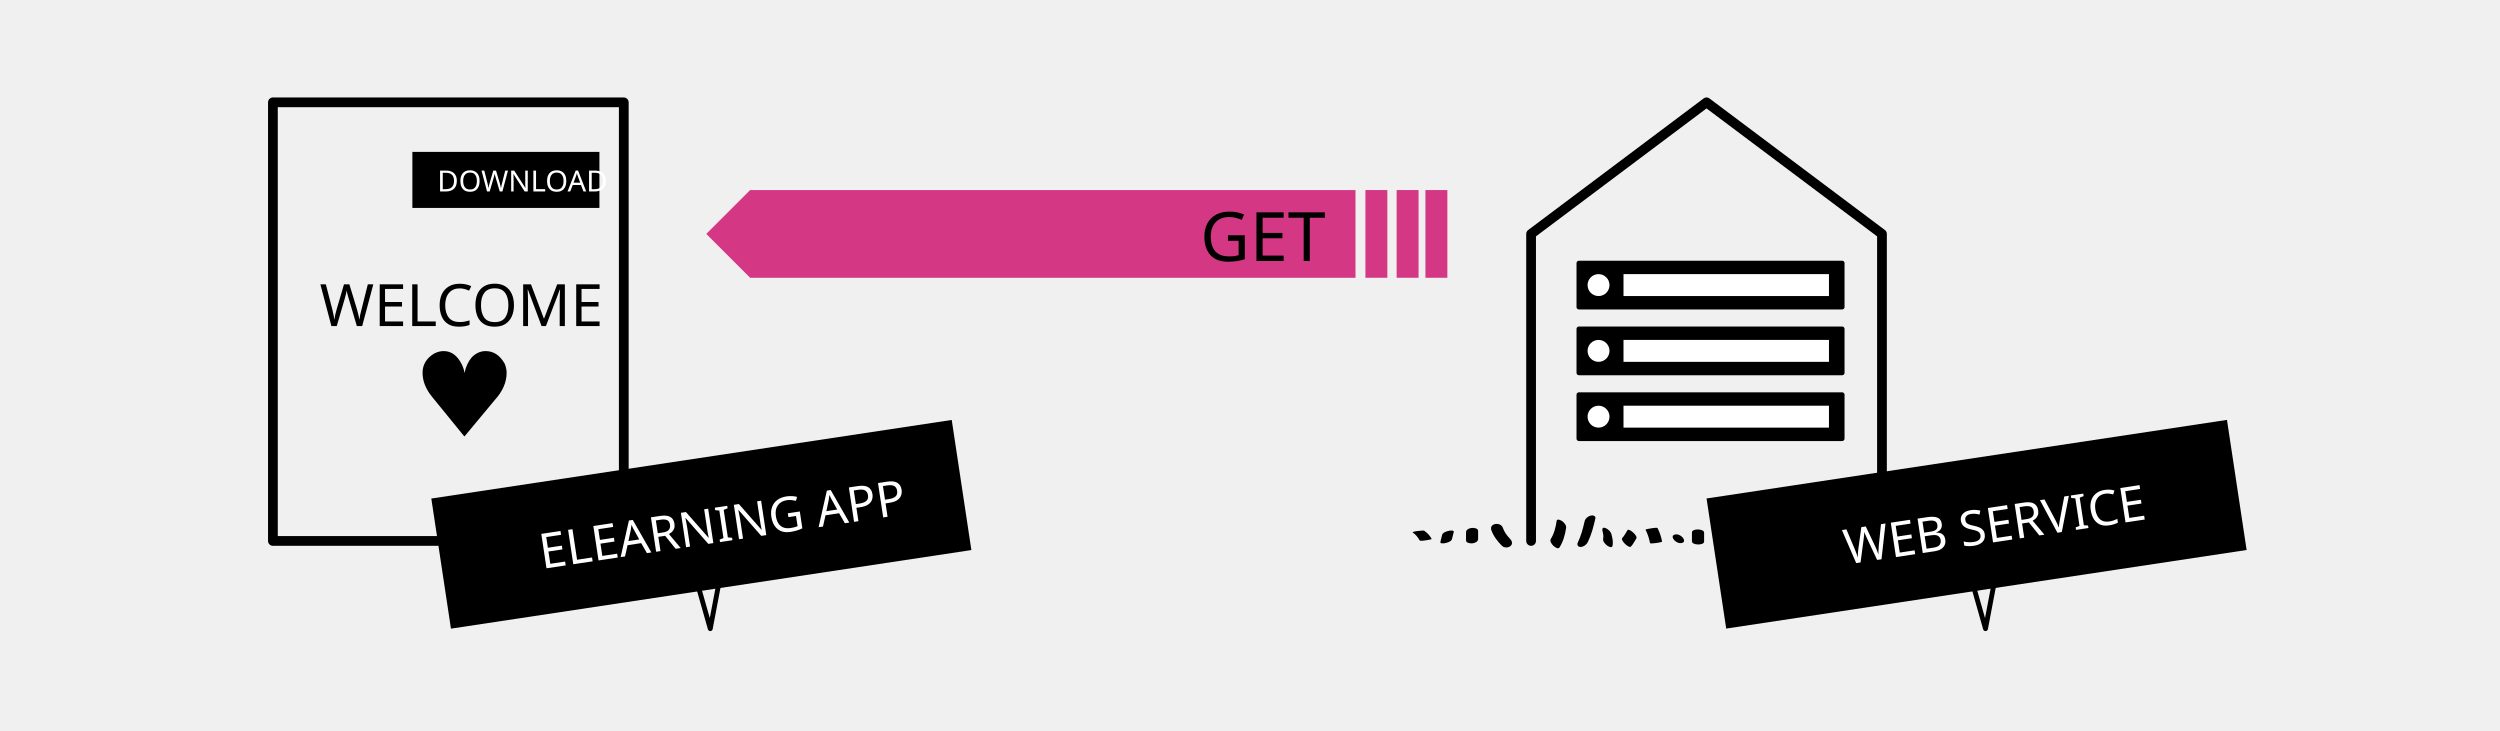
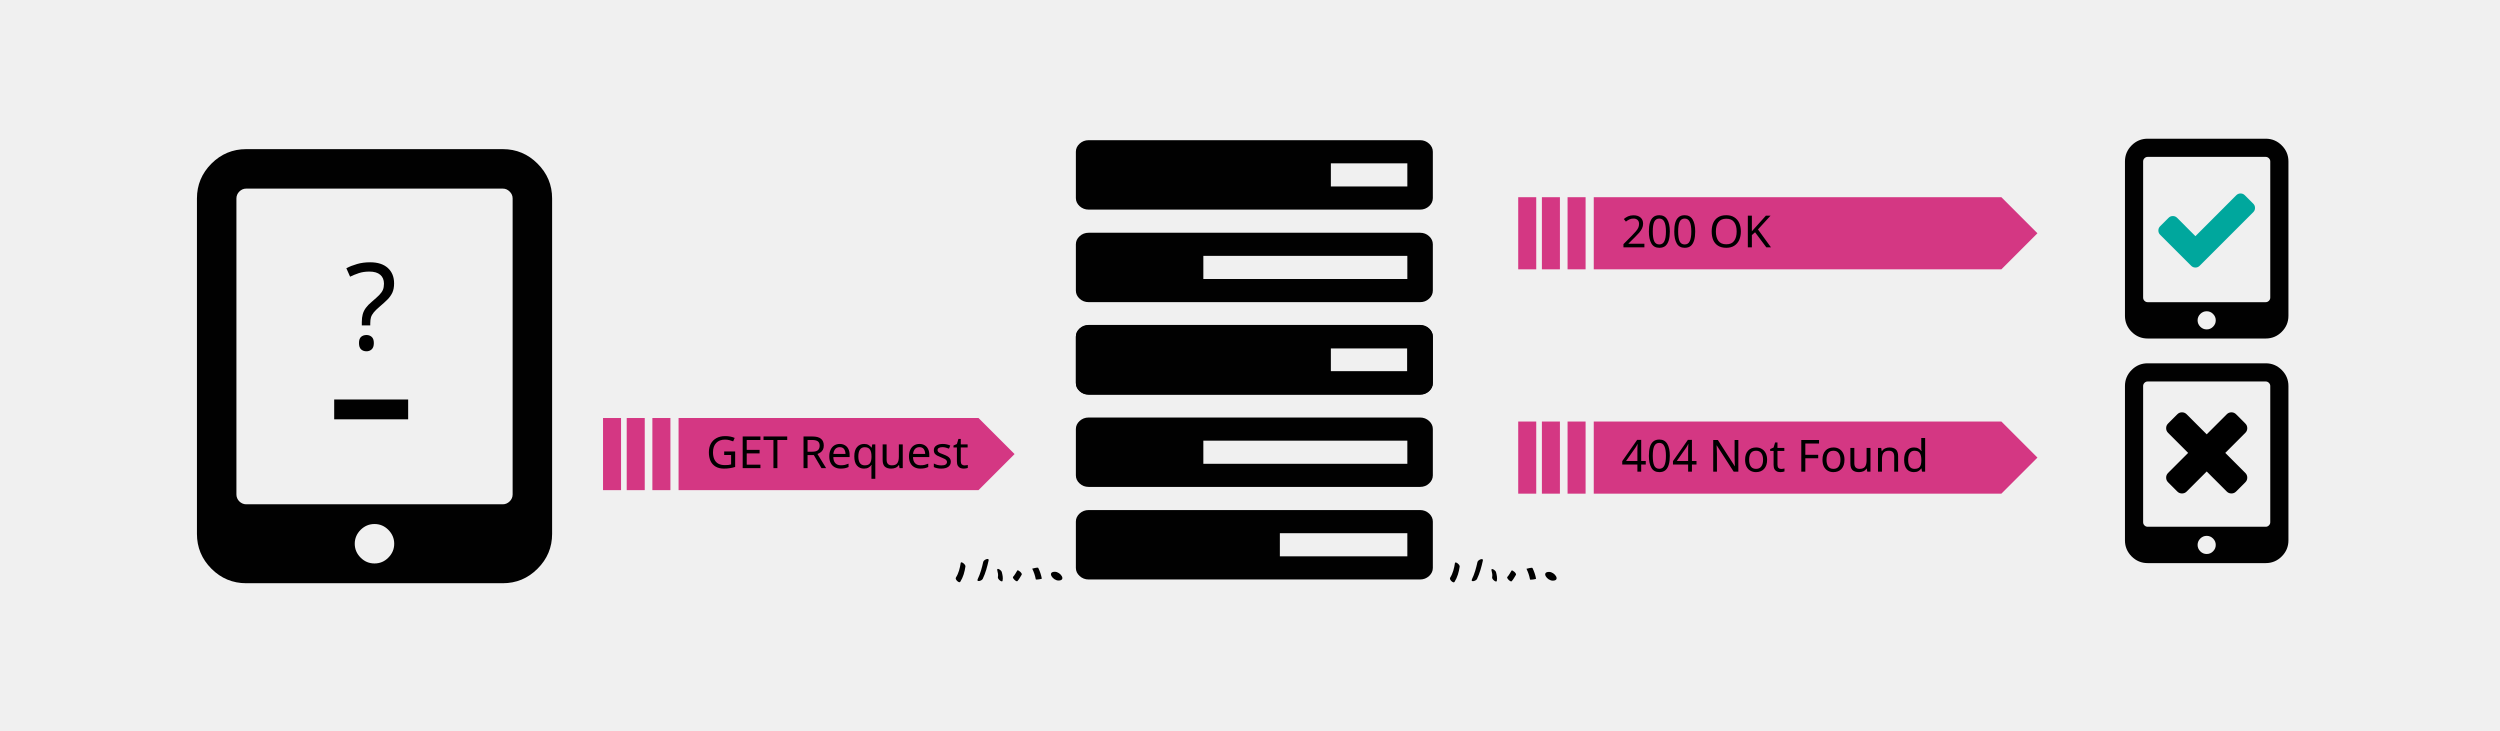
<svg xmlns="http://www.w3.org/2000/svg" version="1.1" id="Layer_2" x="0px" y="0px" width="513px" height="150px" viewBox="0 0 513 150" enable-background="new 0 0 513 150" xml:space="preserve">
-   <rect x="56" y="21" fill="none" stroke="#000000" stroke-width="2" stroke-linecap="round" stroke-linejoin="round" stroke-miterlimit="10" width="72" height="90.001" />
-   <polygon fill="none" stroke="#000000" stroke-linecap="round" stroke-linejoin="round" stroke-miterlimit="10" points="  401.934,109.64 407.426,129 410.777,111.314 " />
-   <polyline fill="none" stroke="#000000" stroke-width="2" stroke-linecap="round" stroke-linejoin="round" stroke-miterlimit="10" points="  314.18,111 314.18,48 350.18,21 386.18,48 386.18,111 " />
-   <g>
-     <rect x="351.59" y="94.092" transform="matrix(0.9888 -0.1493 0.1493 0.9888 -11.5153 61.7401)" width="108" height="27" />
-     <rect x="366.211" y="103.37" transform="matrix(0.9888 -0.1492 0.1492 0.9888 -12.2156 61.9582)" fill="none" width="81" height="17.999" />
-     <text transform="matrix(0.9888 -0.1493 0.1493 0.9888 378.8994 115.8467)" fill="#FFFFFF" font-family="'MarkerFelt-Wide'" font-size="10">WEB SERVICE</text>
-   </g>
  <g>
    <g>
-       <path d="M319.996,112.352c0.774-1.223,1.154-2.577,1.369-3.998c0.084-0.556-0.365-1.084-0.778-1.396    c-0.2-0.152-1.079-0.629-1.163-0.072c-0.193,1.281-0.496,2.593-1.197,3.699C317.727,111.374,319.58,113.008,319.996,112.352    L319.996,112.352z" />
+       <path d="M197.038,119.399c0.608-0.961,0.901-2.037,1.07-3.153c0.064-0.425-0.907-1.154-0.971-0.734    c-0.158,1.047-0.412,2.102-0.984,3.005C195.903,118.911,196.83,119.728,197.038,119.399L197.038,119.399z" />
    </g>
  </g>
  <g>
    <g>
-       <path d="M325.827,111.223c0.741-1.532,1.167-3.165,1.538-4.819c0.132-0.589-0.552-0.716-0.967-0.604    c-0.571,0.155-1.113,0.612-1.246,1.203c-0.336,1.499-0.723,2.954-1.394,4.343c-0.239,0.494,0.093,0.919,0.618,0.888    C324.985,112.197,325.567,111.762,325.827,111.223L325.827,111.223z" />
+       <path d="M201.66,118.78c0.581-1.205,0.915-2.483,1.207-3.784c0.138-0.617-1.004-0.16-1.107,0.301    c-0.273,1.221-0.588,2.413-1.135,3.544C200.304,119.508,201.451,119.212,201.66,118.78L201.66,118.78z" />
    </g>
  </g>
  <g>
    <g>
-       <path d="M330.883,112.031c0.182-0.846-0.014-1.609-0.221-2.43c-0.137-0.539-0.736-1.075-1.242-1.258    c-0.506-0.184-0.718,0.123-0.6,0.592c0.138,0.543,0.264,1.042,0.145,1.602c-0.113,0.529,0.408,1.095,0.783,1.387    C329.954,112.084,330.769,112.566,330.883,112.031L330.883,112.031z" />
+       <path d="M205.726,119.184c0.131-0.634-0.009-1.203-0.165-1.818c-0.093-0.368-1.092-1.012-0.92-0.334    c0.121,0.479,0.228,0.913,0.126,1.406C204.683,118.842,205.642,119.592,205.726,119.184L205.726,119.184z" />
    </g>
  </g>
  <g>
    <g>
-       <path d="M334.667,112.157c0.466-0.492,0.738-1.086,1.1-1.649c0.379-0.592-1.53-2.15-1.789-1.746    c-0.361,0.564-0.635,1.158-1.1,1.649C332.457,110.855,334.258,112.59,334.667,112.157L334.667,112.157z" />
+       <path d="M208.772,119.247c0.37-0.396,0.593-0.867,0.88-1.319c0.189-0.297-0.767-1.075-0.895-0.873    c-0.288,0.453-0.51,0.924-0.88,1.319C207.668,118.599,208.57,119.463,208.772,119.247L208.772,119.247z" />
    </g>
  </g>
  <g>
    <g>
-       <path d="M341.062,111.136c-0.173-0.963-0.485-1.872-0.916-2.749c-0.095-0.192-1.109-0.002-1.257,0.016    c-0.062,0.008-1.267,0.198-1.226,0.281c0.431,0.877,0.744,1.786,0.916,2.749C338.622,111.675,341.089,111.288,341.062,111.136    L341.062,111.136z" />
+       <path d="M213.783,118.736c-0.14-0.771-0.389-1.497-0.732-2.199c-0.098-0.201-1.226,0.18-1.24,0.148    c0.343,0.703,0.592,1.429,0.732,2.199C212.564,119.007,213.797,118.812,213.783,118.736L213.783,118.736z" />
    </g>
  </g>
  <g>
    <g>
-       <path d="M344.78,111.45c1.636,0,0.419-1.797-0.756-1.797C342.389,109.653,343.605,111.45,344.78,111.45L344.78,111.45z" />
+       <path d="M217.206,119.124c1.636,0,0.419-1.797-0.756-1.797C214.814,117.327,216.031,119.124,217.206,119.124L217.206,119.124z" />
    </g>
  </g>
  <g>
    <g>
-       <path d="M349.684,111.132c0-0.611,0-1.222,0-1.833c0-0.844-2.5-0.885-2.5-0.061c0,0.611,0,1.222,0,1.833    C347.184,111.915,349.684,111.956,349.684,111.132L349.684,111.132z" />
+       <path d="M298.456,119.427c0.608-0.96,0.901-2.036,1.07-3.152c0.064-0.425-0.907-1.154-0.971-0.734    c-0.158,1.046-0.412,2.101-0.984,3.004C297.321,118.938,298.248,119.755,298.456,119.427L298.456,119.427z" />
    </g>
  </g>
  <g>
    <g>
-       <path d="M309.86,110.564c-0.649-0.657-1.179-1.405-1.487-2.279c-0.439-1.244-2.854-0.931-2.348,0.5    c0.444,1.256,1.253,2.281,2.179,3.219c0.434,0.438,1.295,0.443,1.75,0.049C310.467,111.607,310.273,110.982,309.86,110.564    L309.86,110.564z" />
+       <path d="M303.077,118.808c0.582-1.204,0.916-2.483,1.208-3.783c0.138-0.617-1.004-0.16-1.107,0.301    c-0.273,1.221-0.588,2.412-1.136,3.543C301.72,119.535,302.868,119.239,303.077,118.808L303.077,118.808z" />
    </g>
  </g>
  <g>
    <g>
-       <path d="M303.31,110.586c0-0.55,0-1.1,0-1.649c0-0.573-0.955-0.652-1.332-0.607c-0.487,0.059-1.15,0.325-1.15,0.904    c0,0.55,0,1.1,0,1.649c0,0.573,0.955,0.652,1.332,0.607C302.646,111.432,303.31,111.165,303.31,110.586L303.31,110.586z" />
+       <path d="M307.144,119.211c0.131-0.634-0.01-1.203-0.165-1.818c-0.093-0.368-1.092-1.012-0.92-0.334    c0.12,0.479,0.228,0.913,0.126,1.406C306.101,118.869,307.06,119.619,307.144,119.211L307.144,119.211z" />
    </g>
  </g>
  <g>
    <g>
-       <path d="M297.936,110.655c0.149-0.482,0.218-0.983,0.367-1.466c0.145-0.464-0.829-0.305-1.008-0.266    c-0.403,0.09-1.213,0.325-1.357,0.791c-0.149,0.482-0.218,0.983-0.367,1.466c-0.145,0.464,0.829,0.305,1.008,0.266    C296.981,111.356,297.791,111.121,297.936,110.655L297.936,110.655z" />
+       <path d="M310.19,119.274c0.371-0.395,0.592-0.866,0.88-1.318c0.189-0.297-0.766-1.075-0.895-0.873    c-0.288,0.452-0.51,0.924-0.88,1.318C309.086,118.626,309.987,119.49,310.19,119.274L310.19,119.274z" />
    </g>
  </g>
  <g>
    <g>
-       <path d="M293.78,110.598c-0.365-0.693-0.872-1.239-1.515-1.684c-0.113-0.078-0.463-0.029-0.58-0.025    c-0.321,0.014-0.642,0.046-0.959,0.091c-0.078,0.012-1.004,0.169-0.848,0.276c0.604,0.418,1.075,0.967,1.417,1.615    c0.109,0.209,1.093,0.028,1.259,0.01C292.615,110.874,293.828,110.688,293.78,110.598L293.78,110.598z" />
+       <path d="M315.201,118.764c-0.14-0.77-0.389-1.496-0.732-2.198c-0.099-0.202-1.226,0.18-1.24,0.148    c0.343,0.702,0.592,1.429,0.732,2.198C313.982,119.034,315.215,118.839,315.201,118.764L315.201,118.764z" />
    </g>
  </g>
-   <polygon fill="none" stroke="#000000" stroke-linecap="round" stroke-linejoin="round" stroke-miterlimit="10" points="  140.254,109.64 145.746,129 149.098,111.314 " />
  <g>
-     <rect x="89.91" y="94.092" transform="matrix(0.9888 -0.1493 0.1493 0.9888 -14.4464 22.684)" width="108" height="27" />
-     <rect x="90.146" y="103.453" transform="matrix(0.9888 -0.1493 0.1493 0.9888 -15.1655 22.8239)" fill="none" width="108.673" height="17.999" />
-     <text transform="matrix(0.9888 -0.1493 0.1493 0.9888 111.1836 116.7578)" fill="#FFFFFF" font-family="'MarkerFelt-Wide'" font-size="10">ELEARNING APP</text>
+     <g>
+       <path d="M318.624,119.151c1.636,0,0.419-1.797-0.756-1.797C316.232,117.354,317.449,119.151,318.624,119.151L318.624,119.151z" />
+     </g>
  </g>
  <g>
-     <polygon fill="#D43783" points="278.148,57 278.148,39 153.928,39 144.928,48 153.928,57  " />
-     <rect x="292.5" y="39" fill="#D43783" width="4.5" height="18" />
-     <rect x="286.59" y="39" fill="#D43783" width="4.5" height="18" />
-     <rect x="280.184" y="39" fill="#D43783" width="4.5" height="18" />
+     <polygon fill="#D43783" points="139.242,85.776 139.242,100.576 200.788,100.576 208.188,93.178 200.788,85.776  " />
+     <rect x="123.741" y="85.777" fill="#D43783" width="3.699" height="14.8" />
+     <rect x="128.602" y="85.777" fill="#D43783" width="3.699" height="14.8" />
+     <rect x="133.868" y="85.777" fill="#D43783" width="3.701" height="14.8" />
  </g>
-   <rect x="84.619" y="31.167" width="38.381" height="11.5" />
-   <rect x="89.333" y="34.333" fill="none" width="30.667" height="8.333" />
-   <text transform="matrix(1 0 0 1 89.7271 39.2896)" fill="#FFFFFF" font-family="'MarkerFelt-Wide'" font-size="6">DOWNLOAD</text>
-   <rect x="58.215" y="57" fill="none" width="67.931" height="12.588" />
-   <text transform="matrix(1 0 0 1 65.6006 66.9121)" font-family="'MarkerFelt-Wide'" font-size="12">WELCOME</text>
-   <rect x="230.684" y="42" fill="none" width="54" height="18" />
-   <text transform="matrix(1 0 0 1 246.2734 53.564)" font-family="'MarkerFelt-Wide'" font-size="14">GET</text>
-   <rect x="70.71" y="72.343" fill="none" width="41.966" height="30.691" />
-   <text transform="matrix(1 0 0 1 84.5684 89.5264)" font-family="'ArialMT'" font-size="24">♥</text>
-   <rect x="324" y="54" stroke="#000000" stroke-linejoin="round" stroke-miterlimit="10" width="54" height="9" />
-   <rect x="333.142" y="56.25" fill="#FFFFFF" width="42.16" height="4.5" />
-   <circle fill="#FFFFFF" cx="328.019" cy="58.5" r="2.25" />
-   <rect x="324" y="67.5" stroke="#000000" stroke-linejoin="round" stroke-miterlimit="10" width="54" height="9" />
-   <rect x="333.142" y="69.75" fill="#FFFFFF" width="42.16" height="4.5" />
-   <circle fill="#FFFFFF" cx="328.019" cy="72" r="2.25" />
-   <rect x="324" y="81" stroke="#000000" stroke-linejoin="round" stroke-miterlimit="10" width="54" height="9" />
-   <rect x="333.142" y="83.25" fill="#FFFFFF" width="42.16" height="4.5" />
-   <circle fill="#FFFFFF" cx="328.019" cy="85.5" r="2.25" />
+   <path fill="#010101" d="M113.293,40.729v68.821c0,2.786-0.997,5.165-2.989,7.149c-1.975,1.983-4.354,2.979-7.14,2.979h-52.64  c-2.768,0-5.166-0.996-7.141-2.979c-1.974-1.984-2.971-4.363-2.971-7.149V40.729c0-2.785,0.997-5.165,2.971-7.148  c1.975-1.983,4.373-2.98,7.141-2.98h52.64c2.785,0,5.165,0.997,7.14,2.98C112.296,35.564,113.293,37.944,113.293,40.729z   M105.193,101.449v-60.72c0-0.553-0.203-1.022-0.609-1.419c-0.406-0.407-0.867-0.608-1.42-0.608h-52.64  c-0.534,0-1.015,0.201-1.421,0.608c-0.387,0.396-0.591,0.866-0.591,1.419v60.72c0,0.555,0.204,1.035,0.591,1.431  c0.406,0.397,0.887,0.601,1.421,0.601h52.64c0.553,0,1.014-0.203,1.42-0.601C104.99,102.484,105.193,102.004,105.193,101.449z   M79.694,114.42c0.794-0.792,1.199-1.752,1.199-2.84c0-1.098-0.405-2.048-1.199-2.851c-0.793-0.803-1.753-1.2-2.841-1.2  c-1.107,0-2.048,0.397-2.86,1.2c-0.793,0.803-1.199,1.753-1.199,2.851c0,1.088,0.406,2.048,1.199,2.84  c0.812,0.812,1.753,1.201,2.86,1.201C77.941,115.621,78.901,115.232,79.694,114.42z" />
+   <g>
+     <path fill="#010101" d="M294.019,69.061v9.493c0,0.643-0.262,1.196-0.774,1.671c-0.513,0.465-1.133,0.703-1.836,0.703h-68.023   c-0.71,0-1.323-0.238-1.843-0.703c-0.512-0.475-0.774-1.028-0.774-1.671v-9.493c0-0.65,0.263-1.201,0.774-1.674   c0.52-0.47,1.133-0.708,1.843-0.708h68.023c0.703,0,1.323,0.238,1.836,0.708C293.757,67.859,294.019,68.41,294.019,69.061z    M294.019,88.045v9.498c0,0.638-0.262,1.201-0.774,1.666c-0.513,0.478-1.133,0.703-1.836,0.703h-68.023   c-0.71,0-1.323-0.226-1.843-0.703c-0.512-0.465-0.774-1.028-0.774-1.666v-9.498c0-0.638,0.263-1.201,0.774-1.666   c0.52-0.47,1.133-0.703,1.843-0.703h68.023c0.703,0,1.323,0.233,1.836,0.703C293.757,86.844,294.019,87.407,294.019,88.045z    M294.019,107.037v9.493c0,0.647-0.262,1.201-0.774,1.671c-0.513,0.472-1.133,0.708-1.836,0.708h-68.023   c-0.71,0-1.323-0.236-1.843-0.708c-0.512-0.47-0.774-1.023-0.774-1.671v-9.493c0-0.643,0.263-1.196,0.774-1.671   c0.52-0.465,1.133-0.703,1.843-0.703h68.023c0.703,0,1.323,0.238,1.836,0.703C293.757,105.841,294.019,106.395,294.019,107.037z    M246.925,95.169h41.86v-4.75h-41.86V95.169z M262.628,114.161h26.157v-4.75h-26.157V114.161z M273.094,76.177h15.691v-4.748   h-15.691V76.177z" />
+     <path fill="#010101" d="M294.019,31.145v9.493c0,0.643-0.262,1.196-0.774,1.671c-0.513,0.467-1.133,0.703-1.836,0.703h-68.023   c-0.71,0-1.323-0.236-1.843-0.703c-0.512-0.475-0.774-1.028-0.774-1.671v-9.493c0-0.647,0.263-1.201,0.774-1.671   c0.52-0.47,1.133-0.708,1.843-0.708h68.023c0.703,0,1.323,0.238,1.836,0.708S294.019,30.497,294.019,31.145z M294.019,50.132v9.496   c0,0.64-0.262,1.203-0.774,1.668c-0.513,0.475-1.133,0.703-1.836,0.703h-68.023c-0.71,0-1.323-0.229-1.843-0.703   c-0.512-0.465-0.774-1.028-0.774-1.668v-9.496c0-0.638,0.263-1.201,0.774-1.666c0.52-0.473,1.133-0.703,1.843-0.703h68.023   c0.703,0,1.323,0.23,1.836,0.703C293.757,48.931,294.019,49.494,294.019,50.132z M294.019,69.124v9.49   c0,0.65-0.262,1.201-0.774,1.674c-0.513,0.47-1.133,0.708-1.836,0.708h-68.023c-0.71,0-1.323-0.238-1.843-0.708   c-0.512-0.473-0.774-1.023-0.774-1.674v-9.49c0-0.646,0.263-1.196,0.774-1.674c0.52-0.465,1.133-0.703,1.843-0.703h68.023   c0.703,0,1.323,0.238,1.836,0.703C293.757,67.928,294.019,68.479,294.019,69.124z M246.925,57.254h41.86v-4.748h-41.86V57.254z    M262.628,76.246h26.157v-4.748h-26.157V76.246z M273.094,38.264h15.691v-4.75h-15.691V38.264z" />
+   </g>
+   <rect x="68.577" y="81.975" fill="#010101" width="15.177" height="4.069" />
+   <g>
+     <path fill="#00A79D" d="M462.73,42.667c0,0.341-0.122,0.632-0.358,0.869l-9.265,9.265l-1.739,1.738   c-0.236,0.24-0.528,0.36-0.868,0.36c-0.343,0-0.633-0.12-0.871-0.36l-1.739-1.738l-4.634-4.631c-0.239-0.24-0.358-0.53-0.358-0.872   c0-0.339,0.119-0.63,0.358-0.868l1.741-1.739c0.239-0.24,0.528-0.359,0.869-0.359c0.34,0,0.632,0.119,0.87,0.359l3.764,3.771   l8.392-8.405c0.238-0.237,0.527-0.357,0.87-0.357c0.341,0,0.633,0.12,0.869,0.357l1.741,1.741   C462.608,42.037,462.73,42.327,462.73,42.667z" />
+   </g>
+   <g>
+     <path d="M461.139,98.005c0,0.376-0.13,0.693-0.394,0.955l-1.904,1.907c-0.262,0.261-0.579,0.391-0.952,0.391   c-0.374,0-0.693-0.13-0.952-0.391l-4.121-4.121l-4.118,4.121c-0.265,0.261-0.579,0.391-0.955,0.391   c-0.373,0-0.693-0.13-0.952-0.391l-1.907-1.907c-0.261-0.262-0.391-0.579-0.391-0.955c0-0.37,0.13-0.688,0.391-0.952l4.121-4.118   l-4.121-4.121c-0.261-0.261-0.391-0.578-0.391-0.952c0-0.373,0.13-0.692,0.391-0.952l1.907-1.905   c0.259-0.264,0.579-0.395,0.952-0.395c0.376,0,0.69,0.131,0.955,0.395l4.118,4.12l4.121-4.12c0.259-0.264,0.578-0.395,0.952-0.395   c0.373,0,0.69,0.131,0.952,0.395l1.904,1.905c0.264,0.26,0.394,0.579,0.394,0.952c0,0.374-0.13,0.691-0.394,0.952l-4.119,4.121   l4.119,4.118C461.009,97.317,461.139,97.635,461.139,98.005z" />
+   </g>
+   <rect x="144.899" y="88.549" fill="none" width="58.34" height="15.296" />
+   <text transform="matrix(1 0 0 1 144.8994 96.0654)" font-family="'MarkerFelt-Wide'" font-size="9.1">GET Request</text>
+   <g>
+     <polygon fill="#D43783" points="327.038,40.465 327.038,55.265 410.684,55.265 418.083,47.865 410.684,40.465  " />
+     <rect x="311.537" y="40.466" fill="#D43783" width="3.699" height="14.8" />
+     <rect x="316.396" y="40.466" fill="#D43783" width="3.699" height="14.8" />
+     <rect x="321.664" y="40.466" fill="#D43783" width="3.7" height="14.8" />
+   </g>
+   <rect x="332.694" y="43.238" fill="none" width="58.341" height="15.296" />
+   <text transform="matrix(1 0 0 1 332.6953 50.7549)" font-family="'MarkerFelt-Wide'" font-size="9.1">200 OK</text>
+   <g>
+     <polygon fill="#D43783" points="327.038,86.498 327.038,101.297 410.684,101.297 418.083,93.898 410.684,86.498  " />
+     <rect x="311.537" y="86.5" fill="#D43783" width="3.699" height="14.8" />
+     <rect x="316.396" y="86.5" fill="#D43783" width="3.699" height="14.8" />
+     <rect x="321.664" y="86.5" fill="#D43783" width="3.7" height="14.8" />
+   </g>
+   <rect x="332.694" y="89.271" fill="none" width="77.19" height="15.297" />
+   <text transform="matrix(1 0 0 1 332.6953 96.7881)" font-family="'MarkerFelt-Wide'" font-size="9.1">404 Not Found</text>
+   <rect x="70.775" y="53.871" fill="none" width="14.738" height="19.016" />
+   <text transform="matrix(1 0 0 1 70.7744 71.7432)" font-family="'UniversLTStd-Bold'" font-size="24.754">?</text>
+   <path fill="#010101" d="M469.586,33.125v31.676c0,1.282-0.457,2.377-1.376,3.291c-0.909,0.912-2.004,1.371-3.286,1.371h-24.228  c-1.274,0-2.377-0.459-3.285-1.371c-0.909-0.914-1.369-2.009-1.369-3.291V33.125c0-1.282,0.46-2.377,1.369-3.291  c0.908-0.913,2.011-1.371,3.285-1.371h24.228c1.282,0,2.377,0.458,3.286,1.371C469.129,30.748,469.586,31.843,469.586,33.125z   M465.858,61.072V33.125c0-0.254-0.094-0.472-0.282-0.652c-0.185-0.188-0.398-0.281-0.652-0.281h-24.228  c-0.246,0-0.467,0.093-0.652,0.281c-0.181,0.181-0.274,0.398-0.274,0.652v27.947c0,0.255,0.094,0.476,0.274,0.657  c0.186,0.184,0.406,0.277,0.652,0.277h24.228c0.254,0,0.468-0.094,0.652-0.277C465.765,61.548,465.858,61.327,465.858,61.072z   M454.123,67.042c0.365-0.365,0.551-0.807,0.551-1.308c0-0.506-0.186-0.942-0.551-1.312c-0.366-0.37-0.808-0.553-1.308-0.553  c-0.511,0-0.944,0.183-1.318,0.553c-0.362,0.369-0.551,0.806-0.551,1.312c0,0.501,0.188,0.942,0.551,1.308  c0.374,0.374,0.808,0.553,1.318,0.553C453.315,67.595,453.757,67.416,454.123,67.042z" />
+   <path fill="#010101" d="M469.586,79.211v31.677c0,1.282-0.457,2.376-1.376,3.29c-0.909,0.913-2.004,1.371-3.286,1.371h-24.228  c-1.274,0-2.377-0.458-3.285-1.371c-0.909-0.914-1.369-2.008-1.369-3.29V79.211c0-1.282,0.46-2.376,1.369-3.29  c0.908-0.913,2.011-1.371,3.285-1.371h24.228c1.282,0,2.377,0.458,3.286,1.371C469.129,76.835,469.586,77.929,469.586,79.211z   M465.858,107.158V79.211c0-0.254-0.094-0.471-0.282-0.652c-0.185-0.188-0.398-0.28-0.652-0.28h-24.228  c-0.246,0-0.467,0.093-0.652,0.28c-0.181,0.182-0.274,0.398-0.274,0.652v27.947c0,0.256,0.094,0.477,0.274,0.658  c0.186,0.183,0.406,0.276,0.652,0.276h24.228c0.254,0,0.468-0.094,0.652-0.276C465.765,107.635,465.858,107.414,465.858,107.158z   M454.123,113.128c0.365-0.364,0.551-0.806,0.551-1.308c0-0.505-0.186-0.942-0.551-1.312c-0.366-0.369-0.808-0.552-1.308-0.552  c-0.511,0-0.944,0.183-1.318,0.552c-0.362,0.369-0.551,0.807-0.551,1.312c0,0.502,0.188,0.943,0.551,1.308  c0.374,0.375,0.808,0.554,1.318,0.554C453.315,113.682,453.757,113.503,454.123,113.128z" />
</svg>
